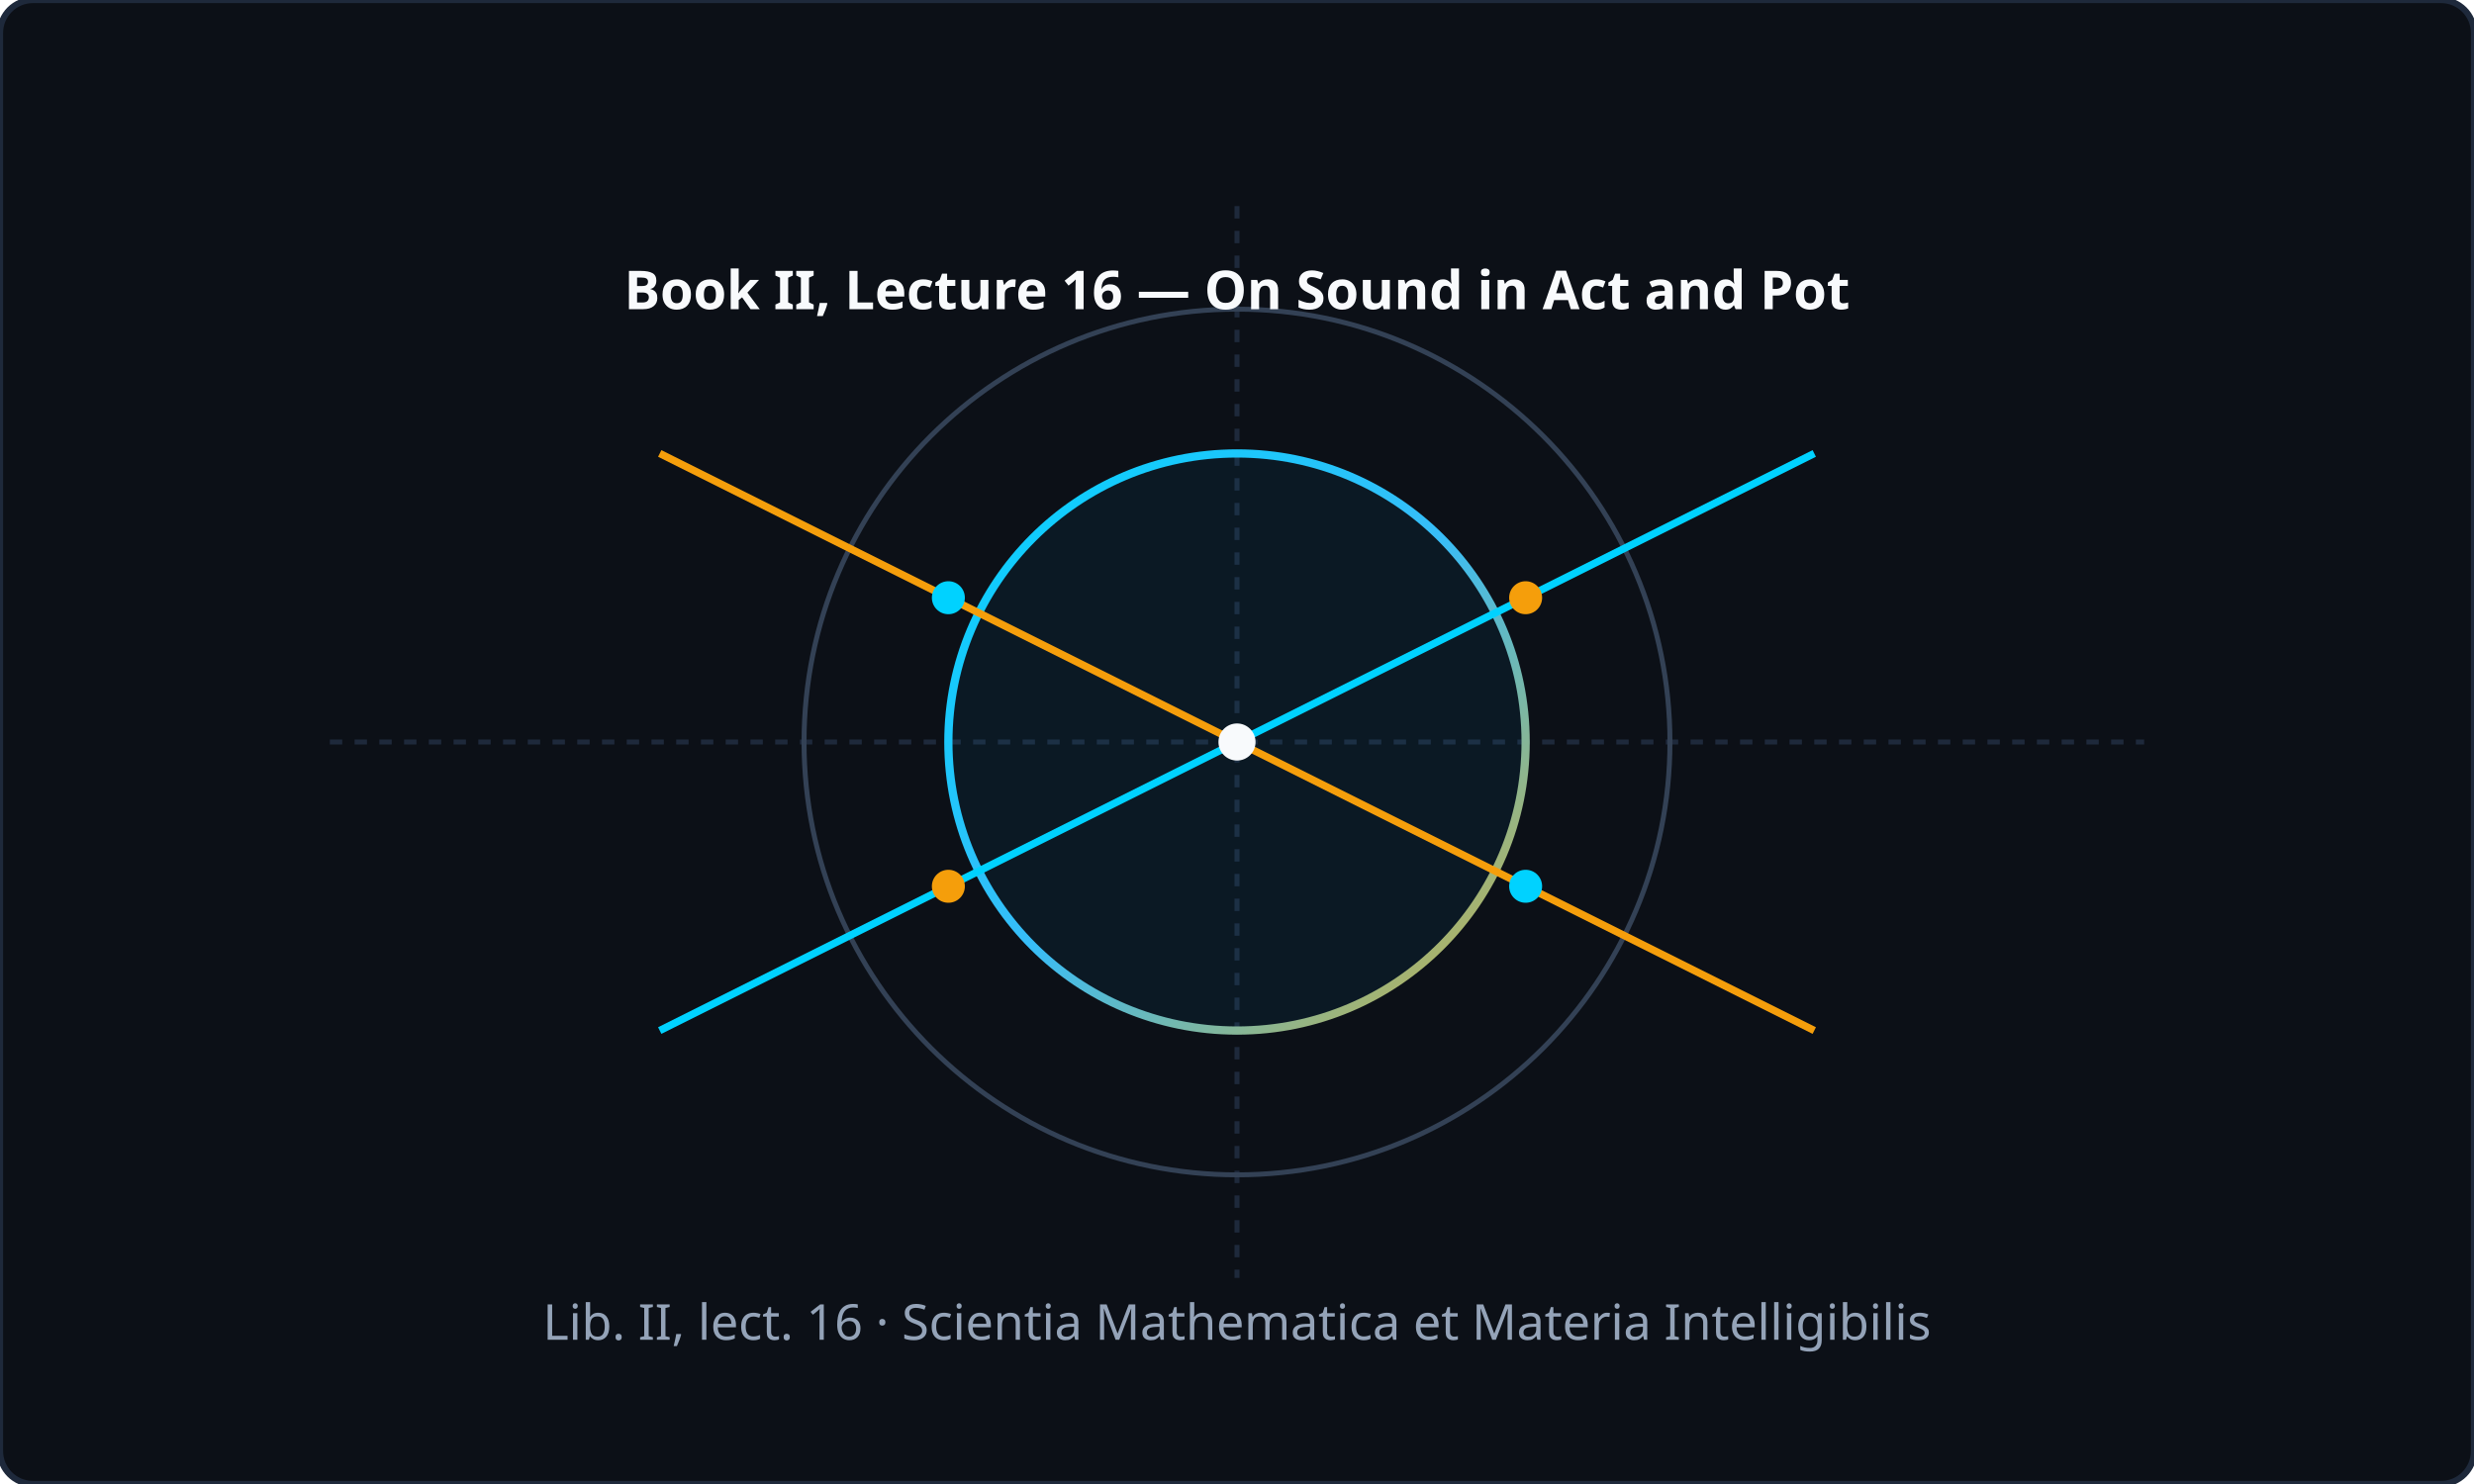
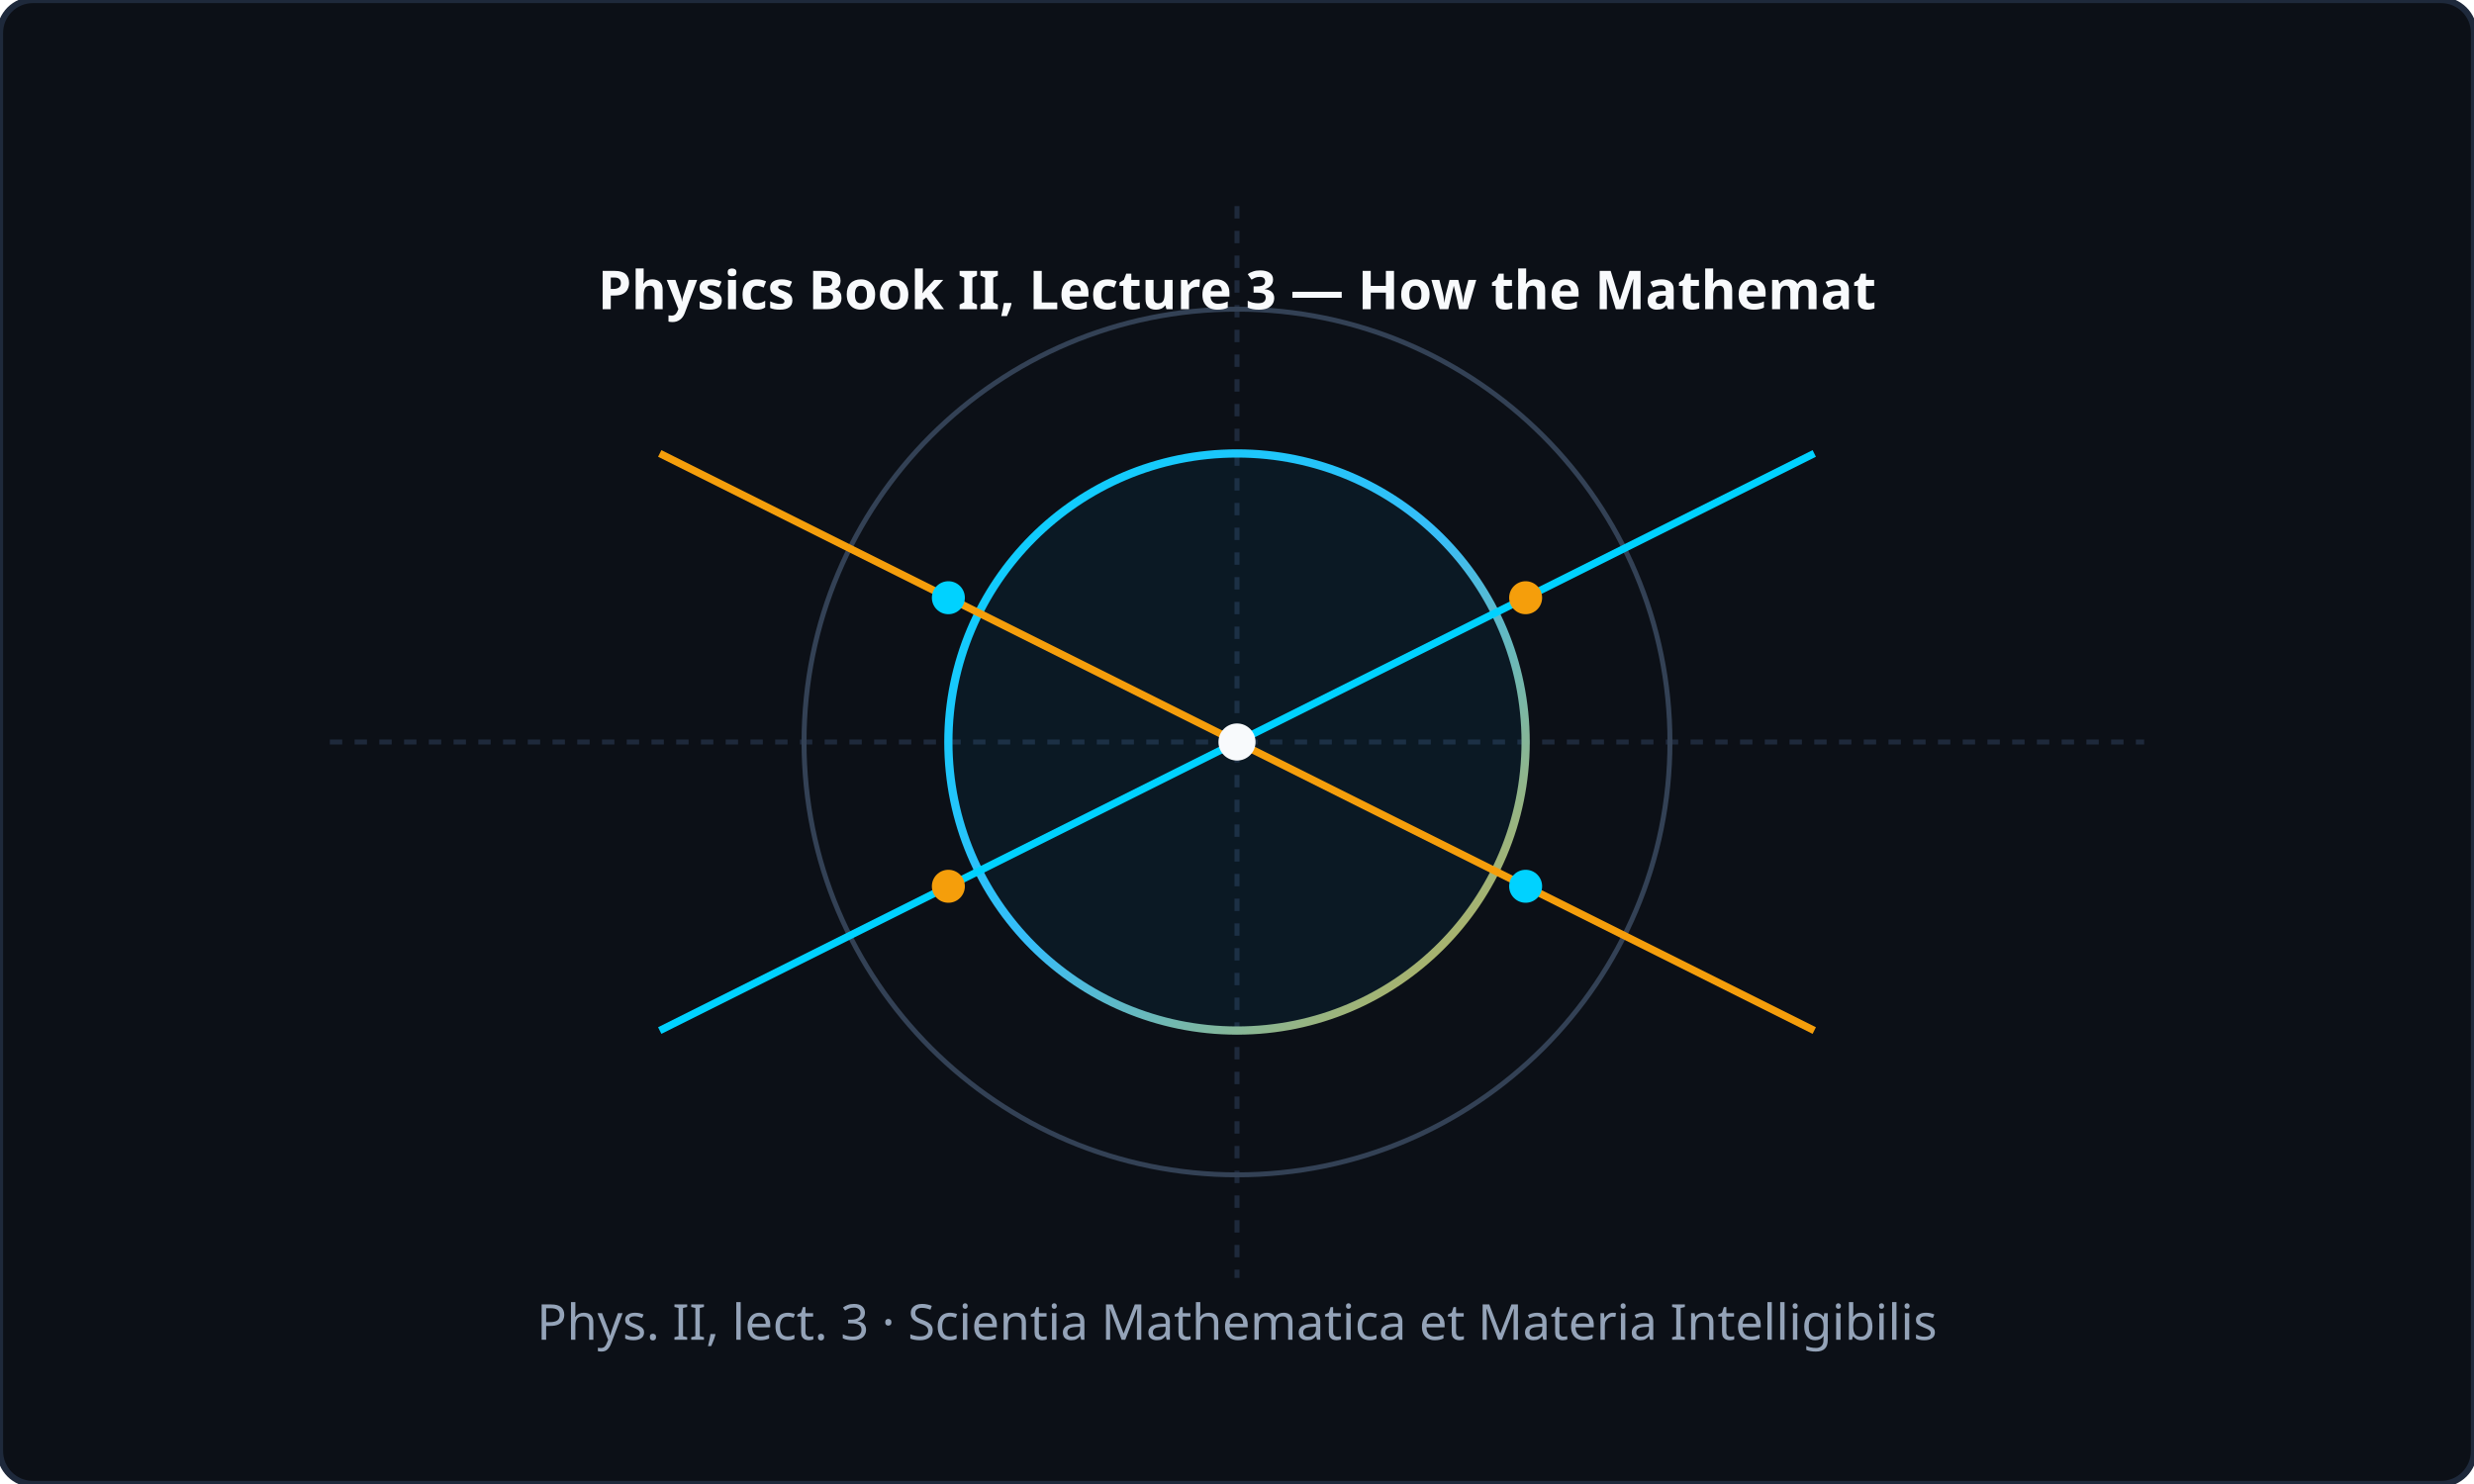
<svg xmlns="http://www.w3.org/2000/svg" viewBox="0 0 600 360" width="100%" height="auto">
  <rect width="600" height="360" rx="8" fill="#0c1017" stroke="#1e293b" stroke-width="1.5" />
  <defs>
    <linearGradient id="geomGrad" x1="0%" y1="0%" x2="100%" y2="100%">
      <stop offset="0%" stop-color="#00d2ff" />
      <stop offset="50%" stop-color="#38bdf8" />
      <stop offset="100%" stop-color="#d4af37" />
    </linearGradient>
  </defs>
  <line x1="80" y1="180" x2="520" y2="180" stroke="#1e293b" stroke-width="1.2" stroke-dasharray="3,3" />
  <line x1="300" y1="50" x2="300" y2="310" stroke="#1e293b" stroke-width="1.2" stroke-dasharray="3,3" />
  <circle cx="300" cy="180" r="105" fill="none" stroke="#334155" stroke-width="1.2" />
  <circle cx="300" cy="180" r="70" fill="#0284c7" fill-opacity="0.08" stroke="url(#geomGrad)" stroke-width="2" />
  <line x1="160" y1="110" x2="440" y2="250" stroke="#f59e0b" stroke-width="1.8" />
  <line x1="160" y1="250" x2="440" y2="110" stroke="#00d2ff" stroke-width="1.8" />
  <circle cx="300" cy="180" r="4.5" fill="#f8fafc" />
  <circle cx="230" cy="145" r="4" fill="#00d2ff" />
  <circle cx="370" cy="215" r="4" fill="#00d2ff" />
  <circle cx="230" cy="215" r="4" fill="#f59e0b" />
  <circle cx="370" cy="145" r="4" fill="#f59e0b" />
-   <text x="300" y="75" fill="#f8fafc" font-size="13" font-family="system-ui, sans-serif" text-anchor="middle" font-weight="600">Book II, Lecture 16 — On Sound in Act and Pot</text>
-   <text x="300" y="325" fill="#94a3b8" font-size="12" font-family="system-ui, sans-serif" text-anchor="middle">Lib. II, lect. 16 · Scientia Mathematica et Materia Intelligibilis</text>
+   <text x="300" y="75" fill="#f8fafc" font-size="13" font-family="system-ui, sans-serif" text-anchor="middle" font-weight="600">Physics Book II, Lecture 3 — How the Mathemat</text>
+   <text x="300" y="325" fill="#94a3b8" font-size="12" font-family="system-ui, sans-serif" text-anchor="middle">Phys. II, lect. 3 · Scientia Mathematica et Materia Intelligibilis</text>
</svg>
